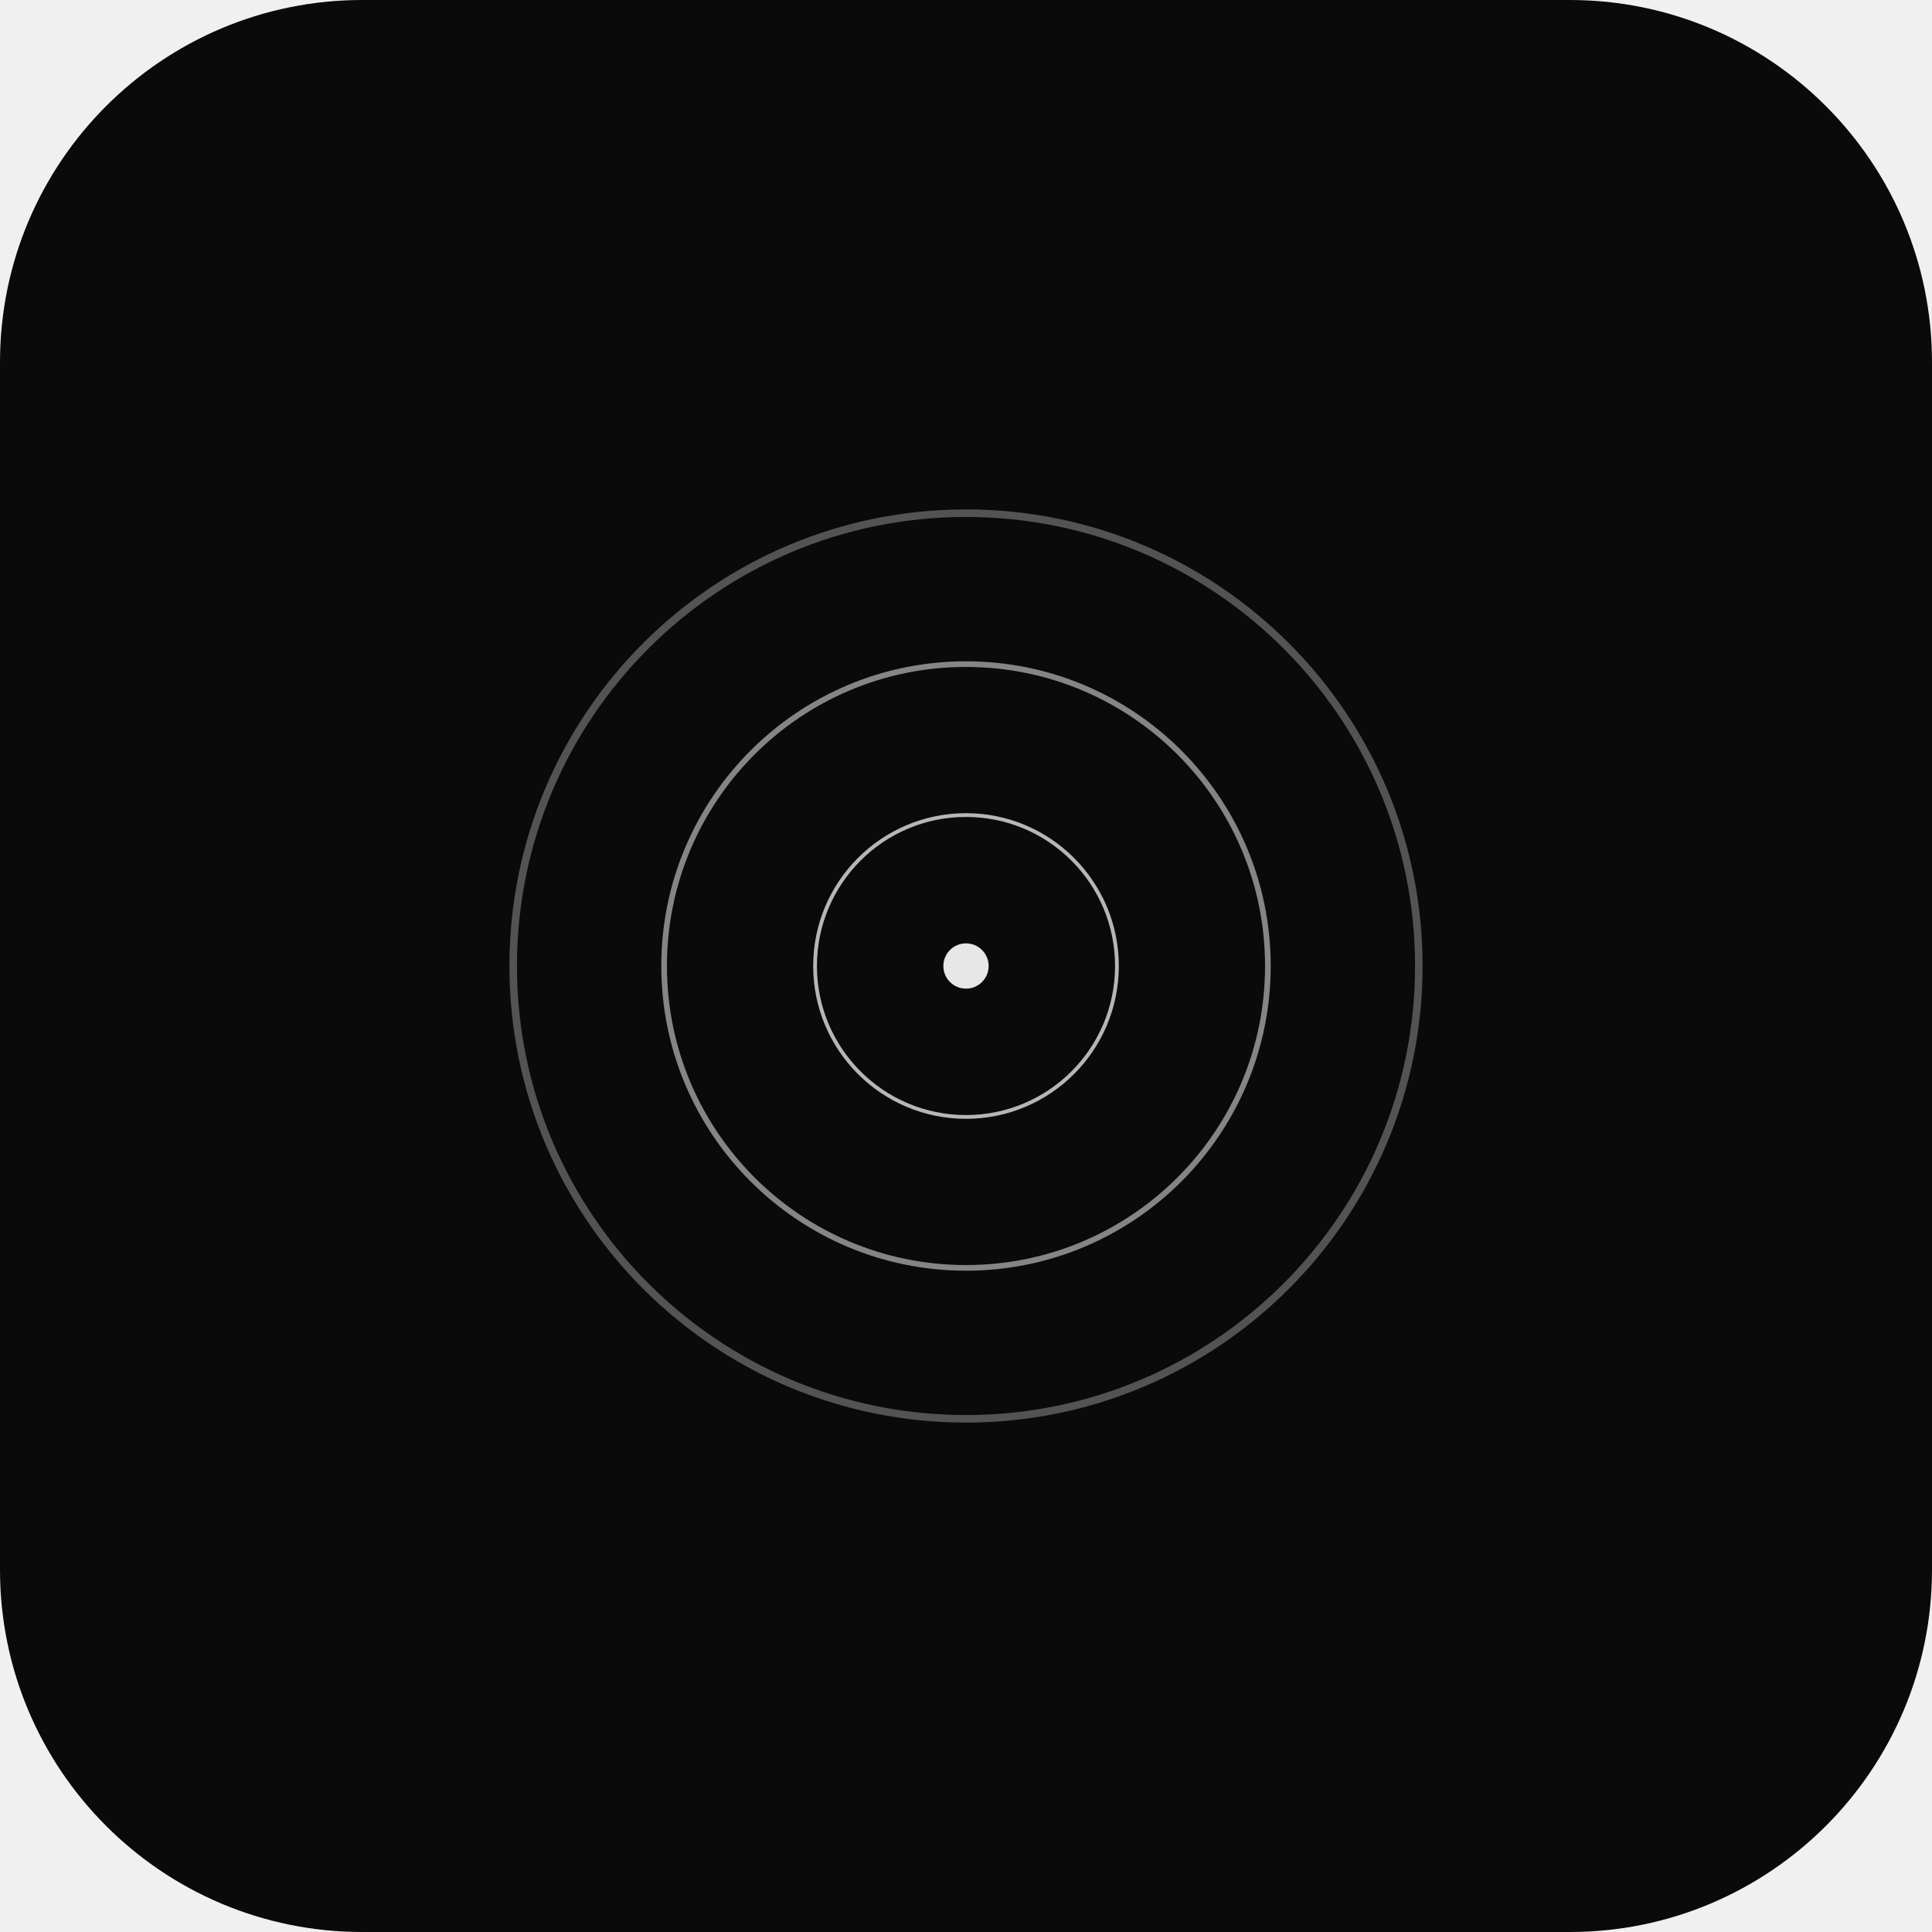
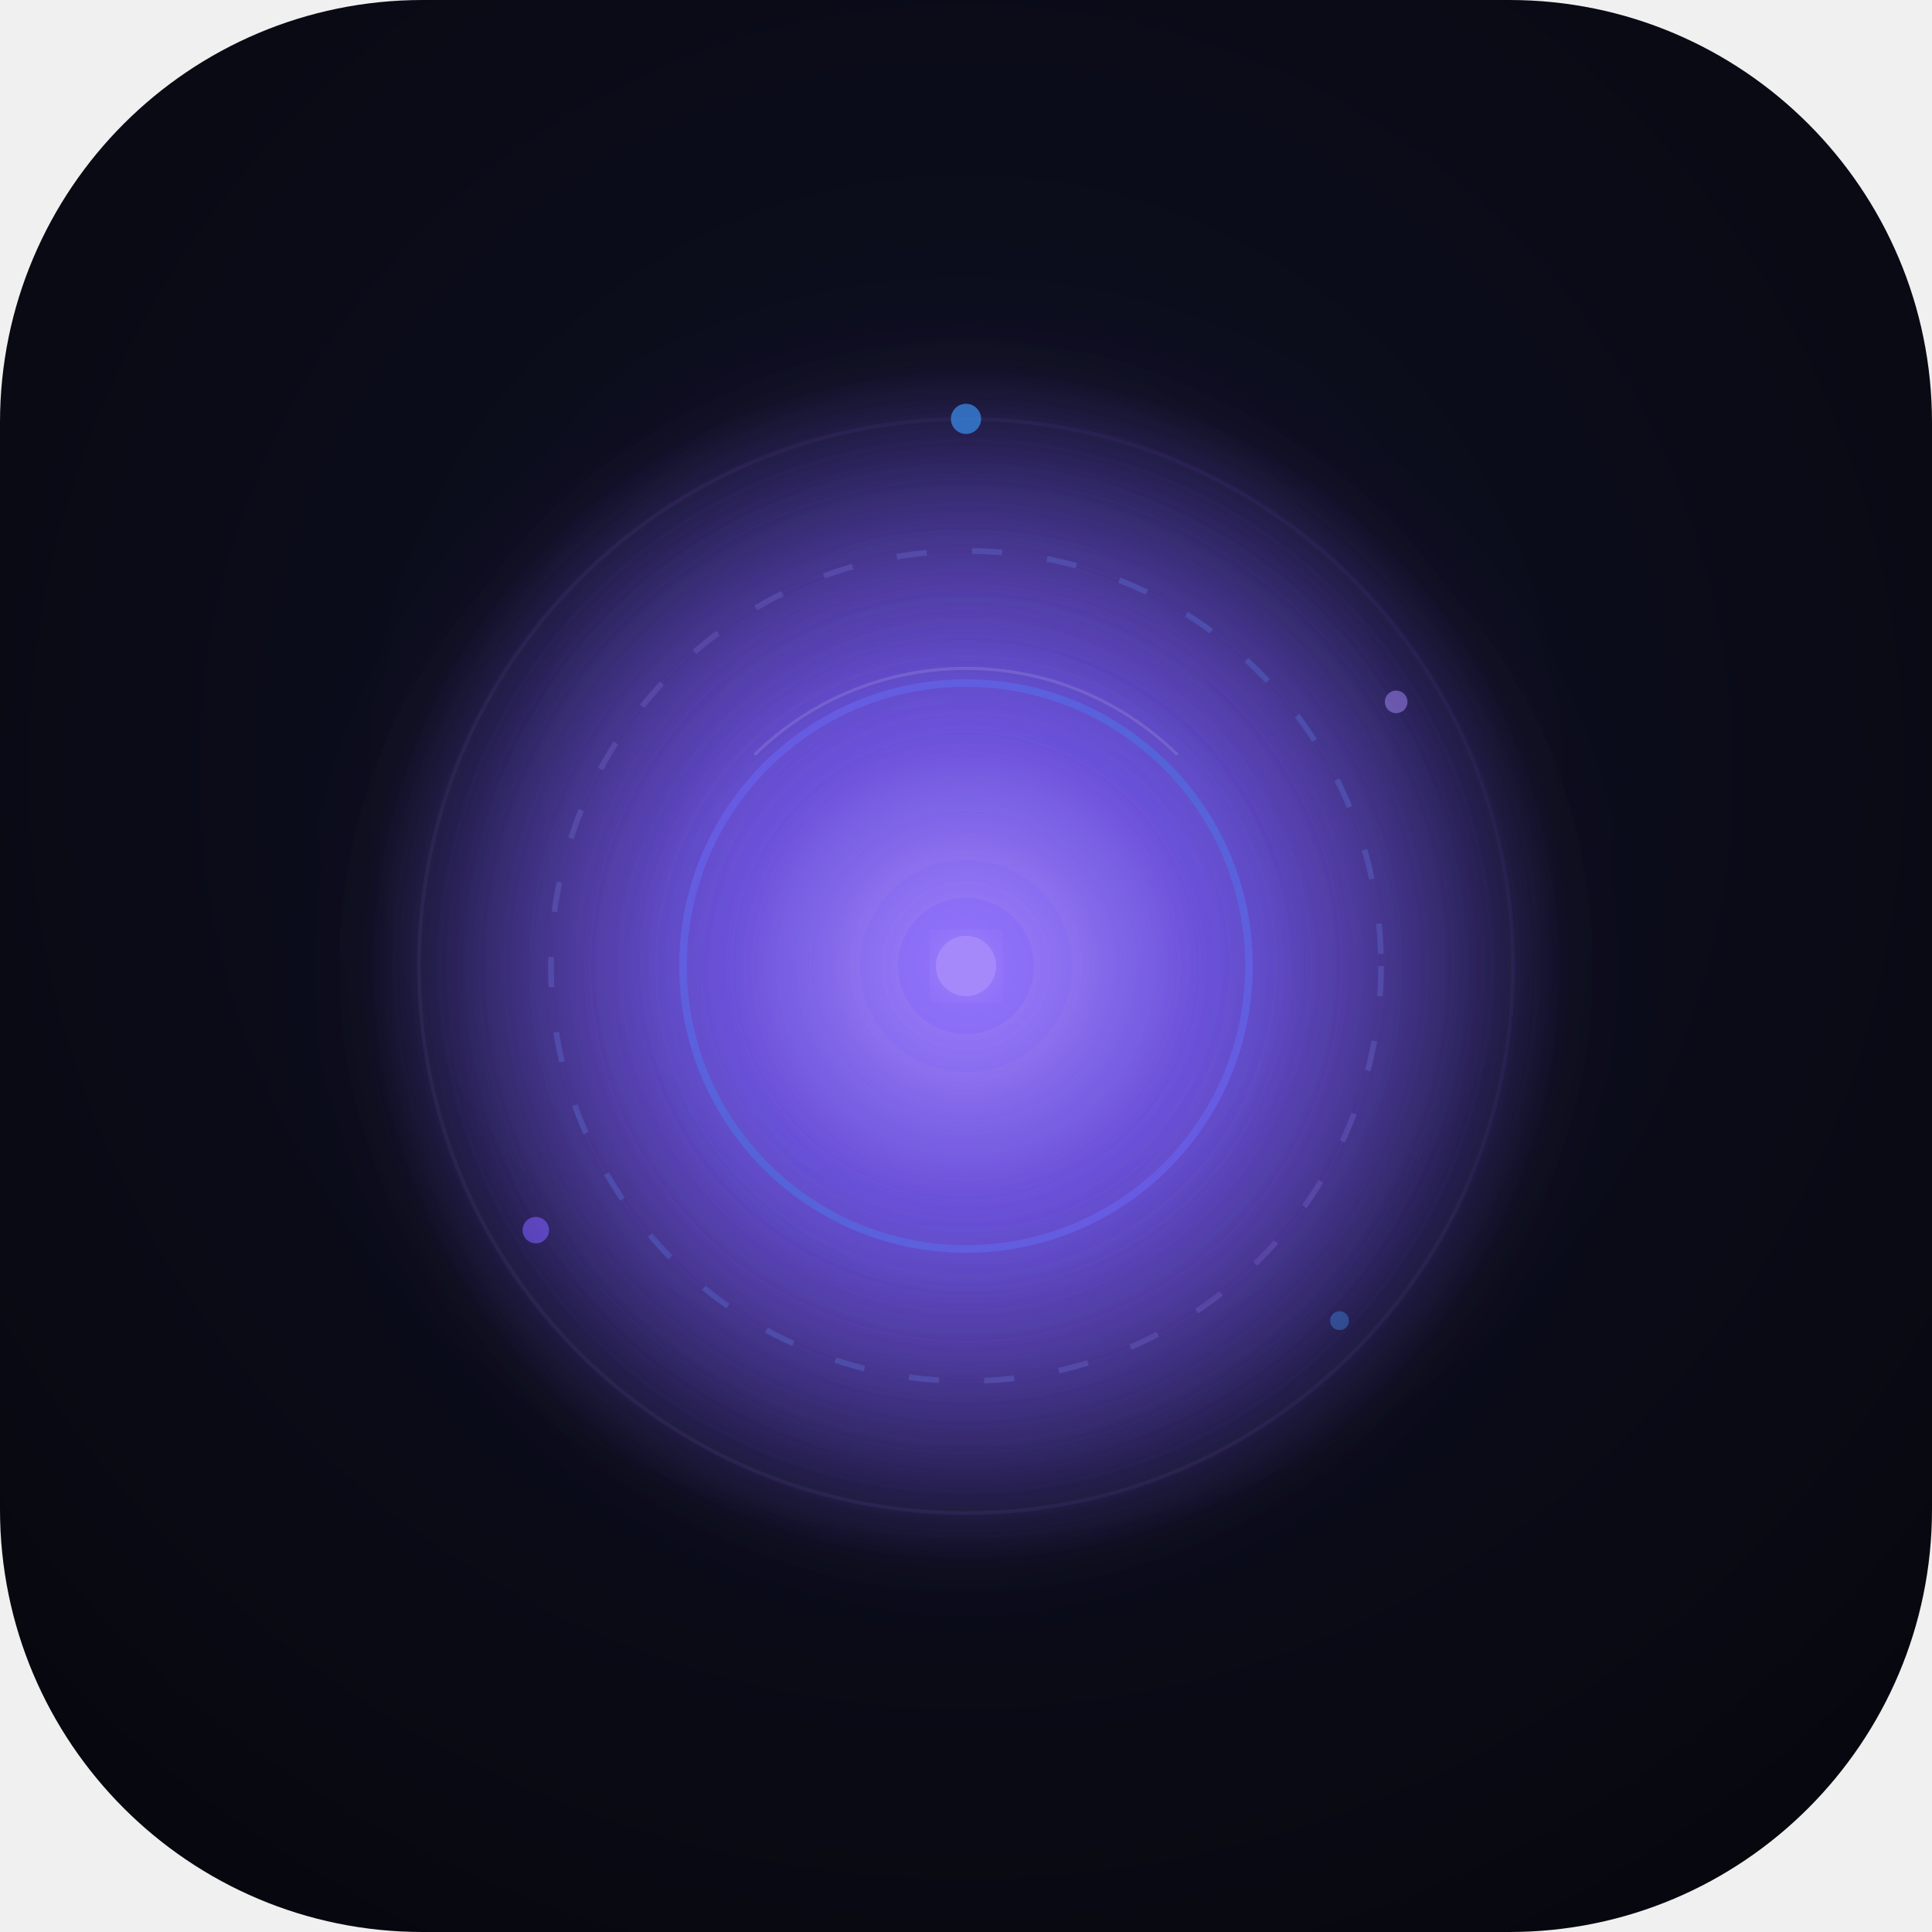
<svg xmlns="http://www.w3.org/2000/svg" viewBox="0 0 512 512" width="512" height="512">
-   <rect width="512" height="512" rx="96" fill="#0a0a0a" />
-   <circle cx="256" cy="256" r="120" fill="none" stroke="#ffffff" stroke-width="2" opacity="0.3" />
-   <circle cx="256" cy="256" r="80" fill="none" stroke="#ffffff" stroke-width="1.5" opacity="0.5" />
-   <circle cx="256" cy="256" r="40" fill="none" stroke="#ffffff" stroke-width="1" opacity="0.7" />
-   <circle cx="256" cy="256" r="6" fill="#ffffff" opacity="0.9" />
+   <defs>
+     <radialGradient id="bg" cx="50%" cy="40%" r="70%">
+       <stop offset="0%" stop-color="#0f1024" />
+       <stop offset="100%" stop-color="#07080e" />
+     </radialGradient>
+     <radialGradient id="core-glow" cx="50%" cy="50%" r="50%">
+       <stop offset="0%" stop-color="#a78bfa" stop-opacity="0.9" />
+       <stop offset="40%" stop-color="#7c5cfc" stop-opacity="0.6" />
+       <stop offset="100%" stop-color="#7c5cfc" stop-opacity="0" />
+     </radialGradient>
+     <linearGradient id="ring1" x1="0" y1="0" x2="1" y2="1">
+       <stop offset="0%" stop-color="#7c5cfc" stop-opacity="0.8" />
+       <stop offset="50%" stop-color="#3b8ef0" stop-opacity="0.5" />
+       <stop offset="100%" stop-color="#7c5cfc" stop-opacity="0.8" />
+     </linearGradient>
+     <linearGradient id="ring2" x1="1" y1="0" x2="0" y2="1">
+       <stop offset="0%" stop-color="#3b8ef0" stop-opacity="0.5" />
+       <stop offset="50%" stop-color="#a78bfa" stop-opacity="0.3" />
+       <stop offset="100%" stop-color="#3b8ef0" stop-opacity="0.5" />
+     </linearGradient>
+     <linearGradient id="ring3" x1="0" y1="1" x2="1" y2="0">
+       <stop offset="0%" stop-color="#a78bfa" stop-opacity="0.2" />
+       <stop offset="100%" stop-color="#7c5cfc" stop-opacity="0.15" />
+     </linearGradient>
+     <filter id="glow">
+       <feGaussianBlur stdDeviation="8" result="blur" />
+       <feMerge>
+         <feMergeNode in="blur" />
+         <feMergeNode in="SourceGraphic" />
+       </feMerge>
+     </filter>
+     <filter id="soft-glow">
+       <feGaussianBlur stdDeviation="16" result="blur" />
+       <feMerge>
+         <feMergeNode in="blur" />
+         <feMergeNode in="SourceGraphic" />
+       </feMerge>
+     </filter>
+   </defs>
+   <rect width="512" height="512" rx="112" fill="url(#bg)" />
+   <circle cx="256" cy="256" r="160" fill="url(#core-glow)" filter="url(#soft-glow)" />
+   <circle cx="256" cy="256" r="145" fill="none" stroke="url(#ring3)" stroke-width="1" opacity="0.4" />
+   <circle cx="256" cy="256" r="110" fill="none" stroke="url(#ring2)" stroke-width="1.5" stroke-dasharray="8 12" opacity="0.6" />
+   <circle cx="256" cy="256" r="75" fill="none" stroke="url(#ring1)" stroke-width="2" opacity="0.7" filter="url(#glow)" />
+   <circle cx="256" cy="111" r="4" fill="#3b8ef0" opacity="0.7" />
+   <circle cx="370" cy="186" r="3" fill="#a78bfa" opacity="0.5" />
+   <circle cx="142" cy="326" r="3.5" fill="#7c5cfc" opacity="0.6" />
+   <circle cx="355" cy="350" r="2.5" fill="#3b8ef0" opacity="0.4" />
+   <circle cx="256" cy="256" r="28" fill="#7c5cfc" opacity="0.15" />
+   <circle cx="256" cy="256" r="18" fill="#7c5cfc" opacity="0.3" />
+   <circle cx="256" cy="256" r="8" fill="#a78bfa" opacity="0.9" filter="url(#glow)" />
+   <path d="M 200 200 A 80 80 0 0 1 312 200" fill="none" stroke="#ffffff" stroke-width="0.8" opacity="0.12" />
</svg>
